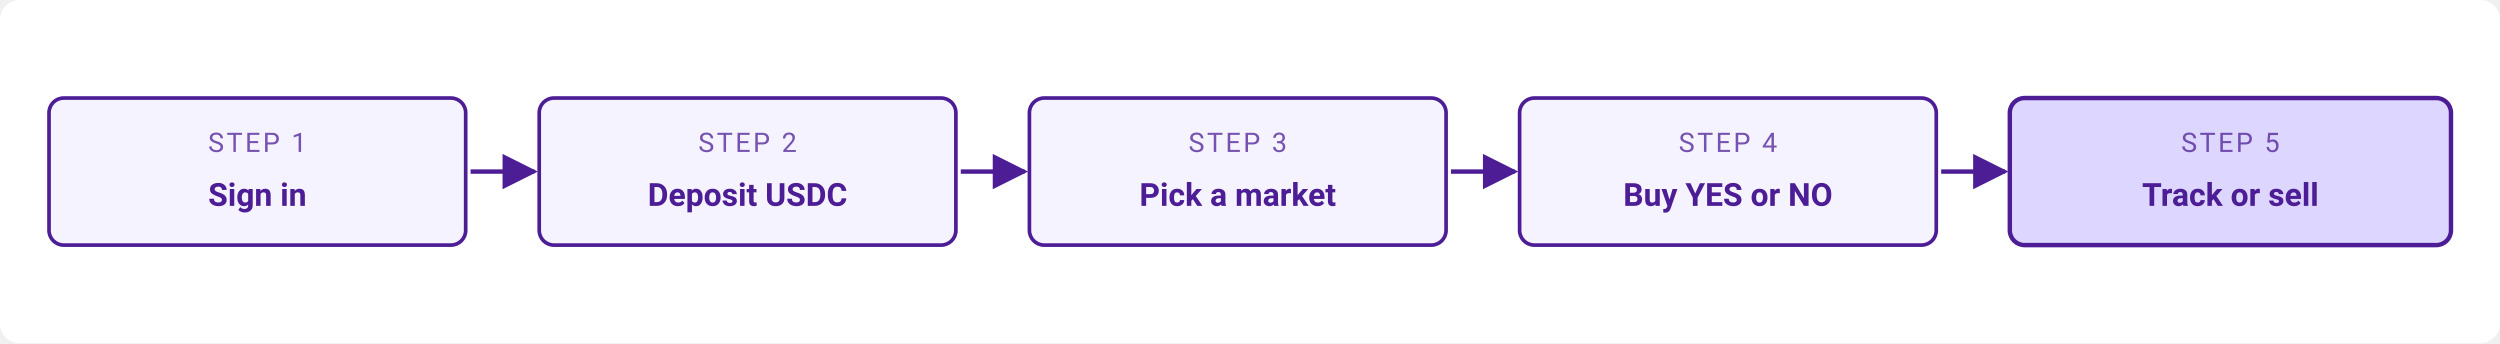
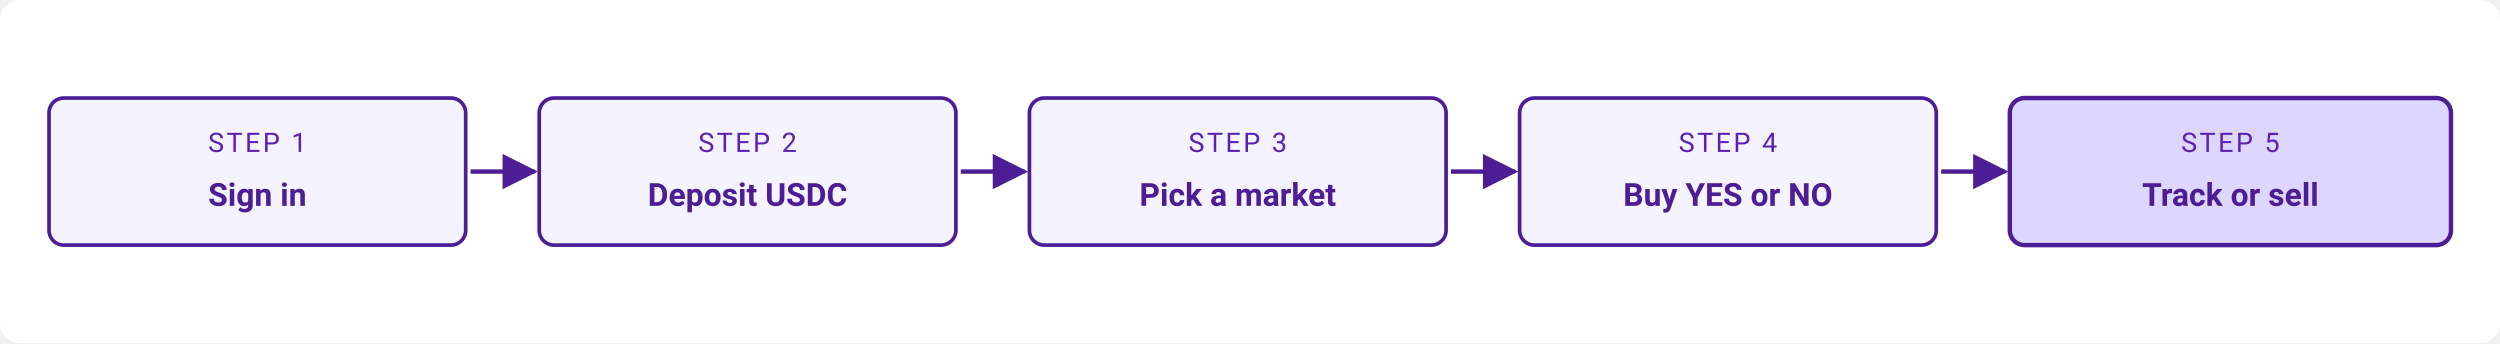
<svg xmlns="http://www.w3.org/2000/svg" viewBox="0 0 1020 140" width="1020" style="max-width: 1020px; background: transparent; font-family: -apple-system, Segoe UI, Roboto, Helvetica Neue, Arial, sans-serif;">
  <rect data-bg="white" x="0.0" y="0.0" width="1020.0" height="140.0" fill="#FFFFFF" rx="8" ry="8" />
  <defs>
    <marker id="arr-ft" viewBox="0 0 10 10" refX="9" refY="5" markerUnits="strokeWidth" markerWidth="8" markerHeight="8" orient="auto">
      <path d="M 0 0 L 10 5 L 0 10 z" fill="#4C1D95" />
    </marker>
  </defs>
  <rect x="20" y="40" width="170" height="60" rx="6" fill="#F5F3FF" stroke="#4C1D95" stroke-width="1.5" />
-   <text x="105" y="62" text-anchor="middle" font-size="11" fill="#4C1D95" opacity="0.75" letter-spacing="1">STEP 1</text>
+   <text x="105" y="62" text-anchor="middle" font-size="11" fill="#5B21B6" letter-spacing="1">STEP 1</text>
  <text x="105" y="84" text-anchor="middle" font-size="13" font-weight="700" fill="#4C1D95">Sign in</text>
  <line x1="192" y1="70" x2="218" y2="70" stroke="#4C1D95" stroke-width="1.8" marker-end="url(#arr-ft)" />
  <rect x="220" y="40" width="170" height="60" rx="6" fill="#F5F3FF" stroke="#4C1D95" stroke-width="1.5" />
-   <text x="305" y="62" text-anchor="middle" font-size="11" fill="#4C1D95" opacity="0.75" letter-spacing="1">STEP 2</text>
+   <text x="305" y="62" text-anchor="middle" font-size="11" fill="#5B21B6" letter-spacing="1">STEP 2</text>
  <text x="305" y="84" text-anchor="middle" font-size="13" font-weight="700" fill="#4C1D95">Deposit USDC</text>
  <line x1="392" y1="70" x2="418" y2="70" stroke="#4C1D95" stroke-width="1.8" marker-end="url(#arr-ft)" />
  <rect x="420" y="40" width="170" height="60" rx="6" fill="#F5F3FF" stroke="#4C1D95" stroke-width="1.5" />
-   <text x="505" y="62" text-anchor="middle" font-size="11" fill="#4C1D95" opacity="0.75" letter-spacing="1">STEP 3</text>
+   <text x="505" y="62" text-anchor="middle" font-size="11" fill="#5B21B6" letter-spacing="1">STEP 3</text>
  <text x="505" y="84" text-anchor="middle" font-size="13" font-weight="700" fill="#4C1D95">Pick a market</text>
  <line x1="592" y1="70" x2="618" y2="70" stroke="#4C1D95" stroke-width="1.8" marker-end="url(#arr-ft)" />
  <rect x="620" y="40" width="170" height="60" rx="6" fill="#F5F3FF" stroke="#4C1D95" stroke-width="1.5" />
-   <text x="705" y="62" text-anchor="middle" font-size="11" fill="#4C1D95" opacity="0.75" letter-spacing="1">STEP 4</text>
+   <text x="705" y="62" text-anchor="middle" font-size="11" fill="#5B21B6" letter-spacing="1">STEP 4</text>
  <text x="705" y="84" text-anchor="middle" font-size="13" font-weight="700" fill="#4C1D95">Buy YES or NO</text>
  <line x1="792" y1="70" x2="818" y2="70" stroke="#4C1D95" stroke-width="1.8" marker-end="url(#arr-ft)" />
  <rect x="820" y="40" width="180" height="60" rx="6" fill="#DDD6FE" stroke="#4C1D95" stroke-width="1.8" />
-   <text x="910" y="62" text-anchor="middle" font-size="11" fill="#4C1D95" opacity="0.75" letter-spacing="1">STEP 5</text>
+   <text x="910" y="62" text-anchor="middle" font-size="11" fill="#5B21B6" letter-spacing="1">STEP 5</text>
  <text x="910" y="84" text-anchor="middle" font-size="13" font-weight="700" fill="#4C1D95">Track or sell</text>
</svg>
